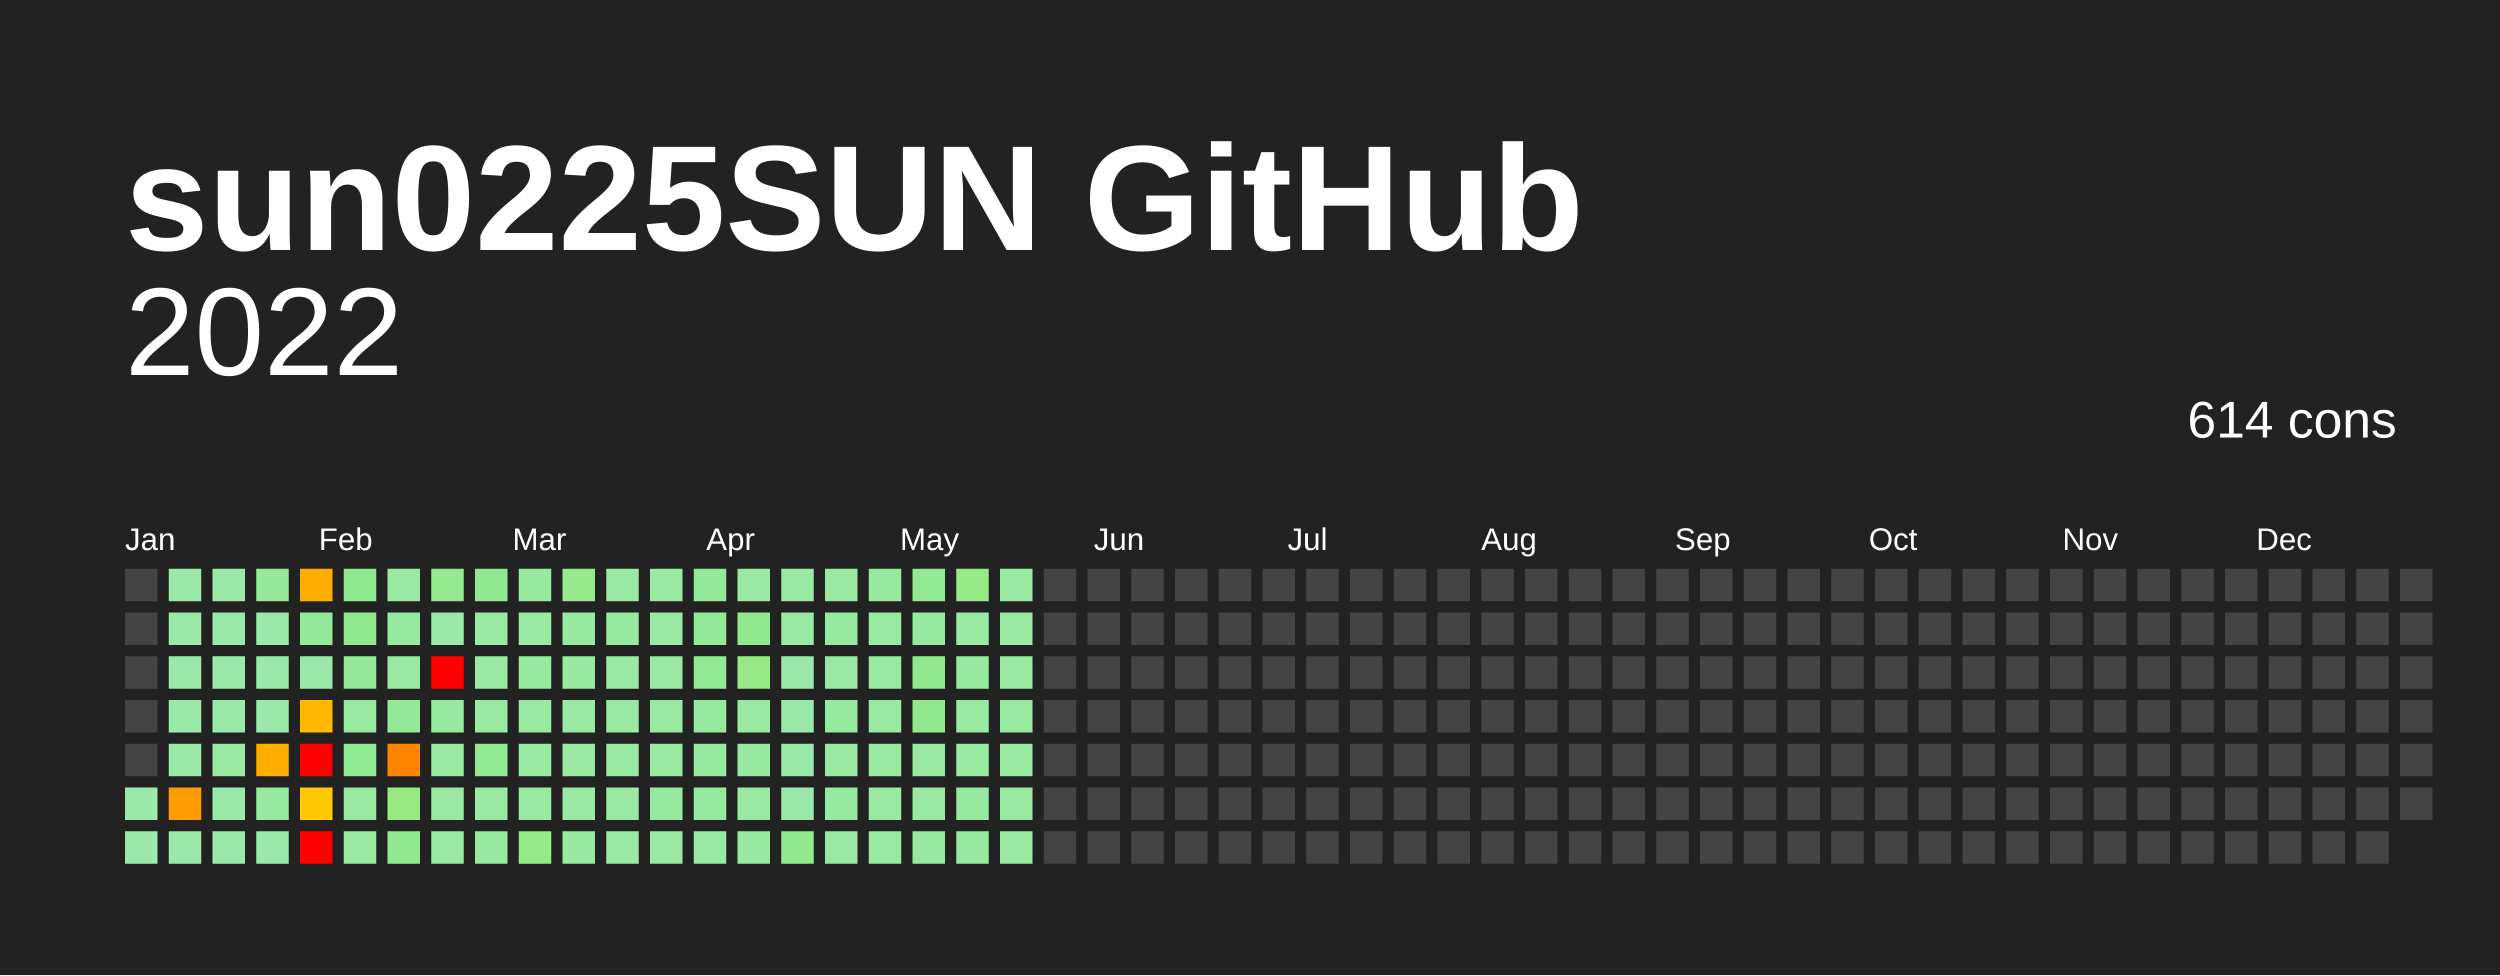
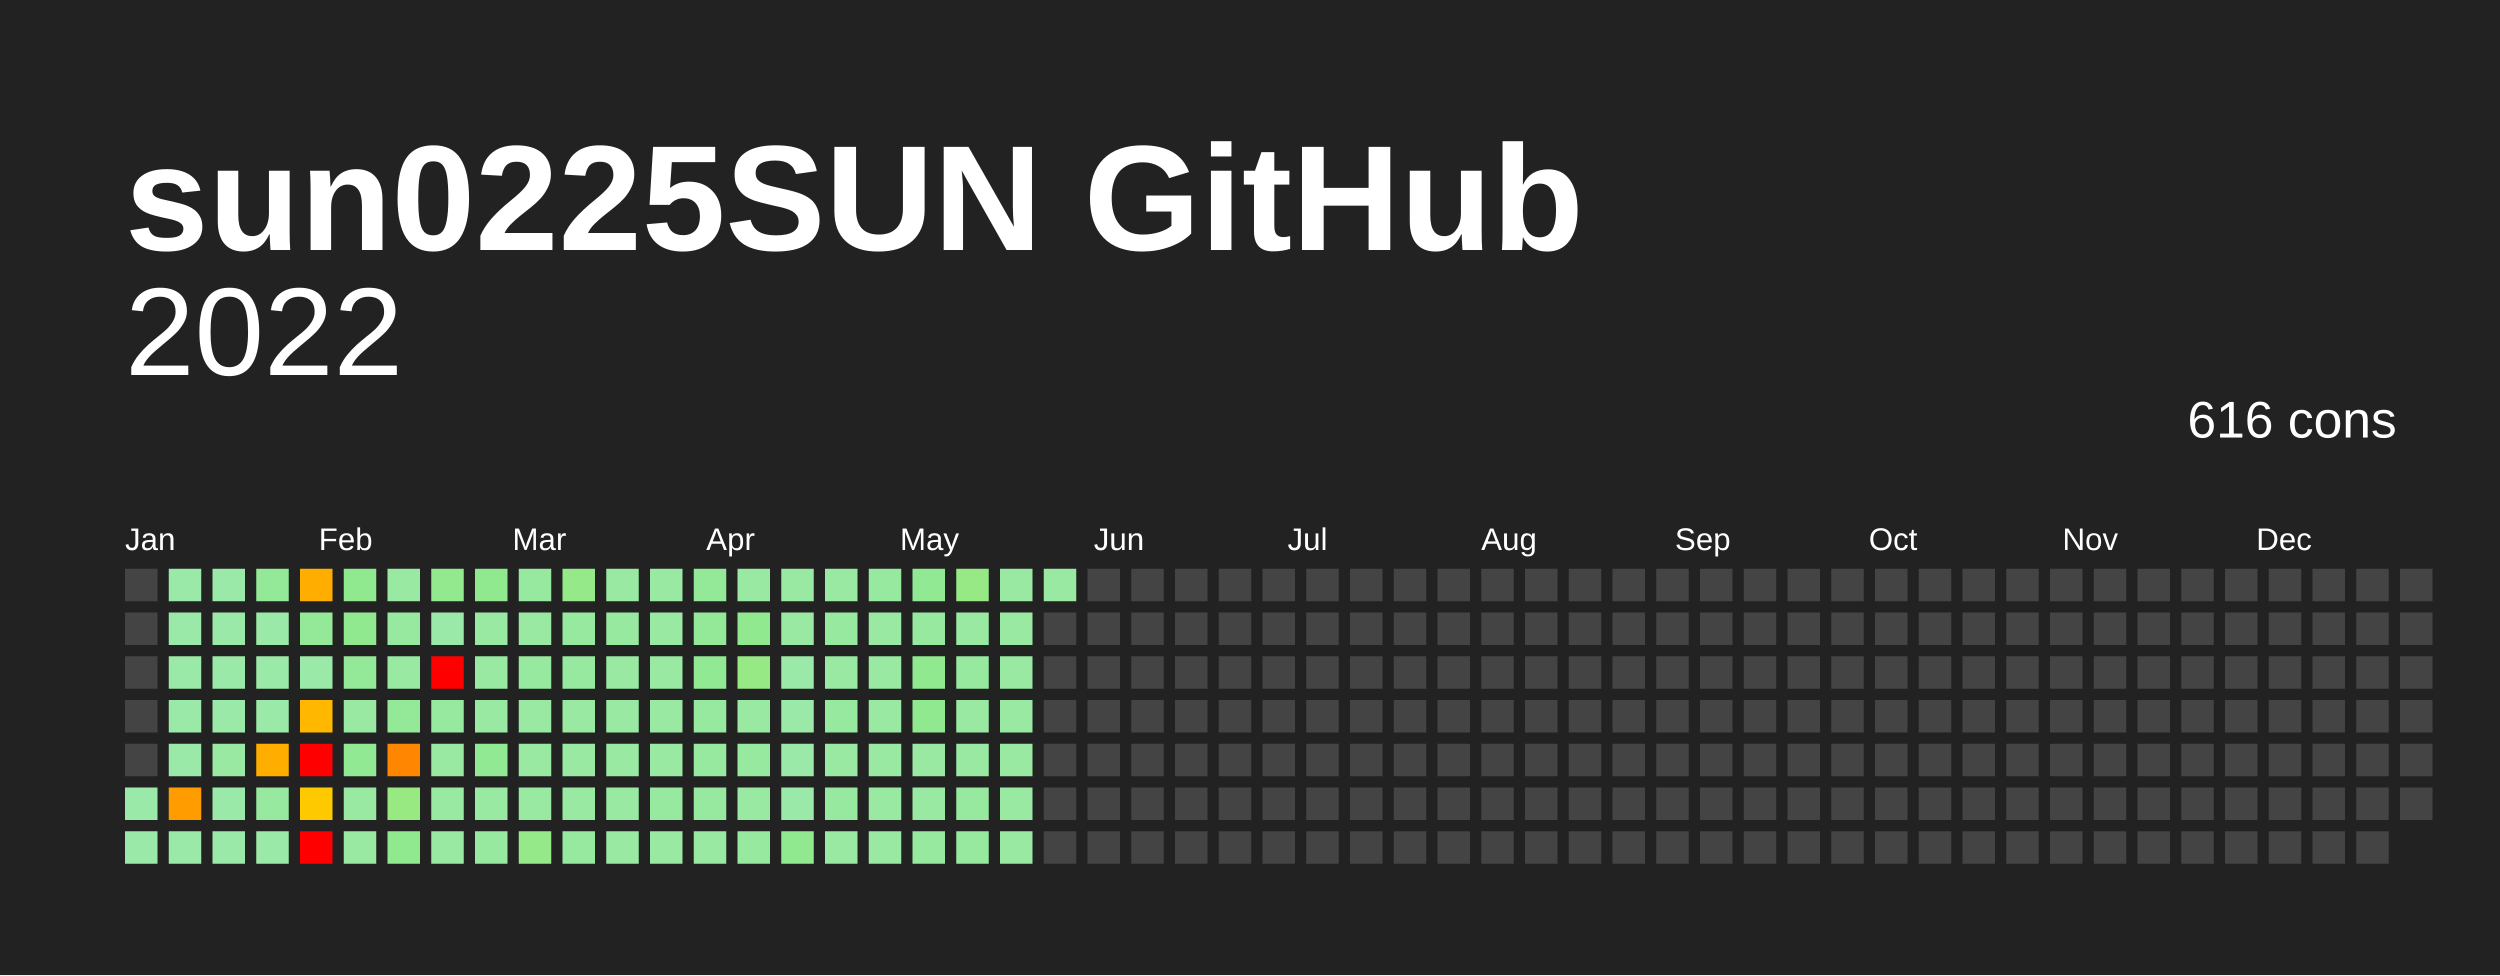
<svg xmlns="http://www.w3.org/2000/svg" baseProfile="full" height="78mm" version="1.1" viewBox="0,0,200,78" width="200mm">
  <defs />
  <rect fill="#222222" height="78" width="200" x="0" y="0" />
  <text fill="#FFFFFF" style="font-size:12px; font-family:Arial; font-weight:bold;" x="10" y="20">sun0225SUN GitHub</text>
  <text alignment-baseline="hanging" fill="#FFFFFF" style="font-size:10.0px; font-family:Arial;" x="10" y="30">2022</text>
-   <text alignment-baseline="hanging" fill="#FFFFFF" style="font-size:4.125px; font-family:Arial;" x="175" y="35">614 cons</text>
+   <text alignment-baseline="hanging" fill="#FFFFFF" style="font-size:4.125px; font-family:Arial;" x="175" y="35">616 cons</text>
  <text fill="#FFFFFF" style="font-size:2.5px; font-family:Arial" x="10.0" y="44">Jan</text>
  <text fill="#FFFFFF" style="font-size:2.5px; font-family:Arial" x="25.5" y="44">Feb</text>
  <text fill="#FFFFFF" style="font-size:2.5px; font-family:Arial" x="41.0" y="44">Mar</text>
  <text fill="#FFFFFF" style="font-size:2.5px; font-family:Arial" x="56.5" y="44">Apr</text>
  <text fill="#FFFFFF" style="font-size:2.5px; font-family:Arial" x="72.0" y="44">May</text>
  <text fill="#FFFFFF" style="font-size:2.5px; font-family:Arial" x="87.5" y="44">Jun</text>
  <text fill="#FFFFFF" style="font-size:2.5px; font-family:Arial" x="103.0" y="44">Jul</text>
  <text fill="#FFFFFF" style="font-size:2.5px; font-family:Arial" x="118.5" y="44">Aug</text>
  <text fill="#FFFFFF" style="font-size:2.5px; font-family:Arial" x="134.0" y="44">Sep</text>
  <text fill="#FFFFFF" style="font-size:2.5px; font-family:Arial" x="149.5" y="44">Oct</text>
  <text fill="#FFFFFF" style="font-size:2.5px; font-family:Arial" x="165.0" y="44">Nov</text>
  <text fill="#FFFFFF" style="font-size:2.5px; font-family:Arial" x="180.5" y="44">Dec</text>
  <rect fill="#444444" height="2.6" width="2.6" x="10.0" y="45.5" />
  <rect fill="#444444" height="2.6" width="2.6" x="10.0" y="49.0" />
  <rect fill="#444444" height="2.6" width="2.6" x="10.0" y="52.5" />
  <rect fill="#444444" height="2.6" width="2.6" x="10.0" y="56.0" />
  <rect fill="#444444" height="2.6" width="2.6" x="10.0" y="59.5" />
  <rect fill="#9be9a8" height="2.6" width="2.6" x="10.0" y="63.0" />
  <rect fill="#9be9a8" height="2.6" width="2.6" x="10.0" y="66.5" />
  <rect fill="#9be9a8" height="2.6" width="2.6" x="13.5" y="45.5" />
  <rect fill="#9be9a8" height="2.6" width="2.6" x="13.5" y="49.0" />
  <rect fill="#9be9a8" height="2.6" width="2.6" x="13.5" y="52.5" />
  <rect fill="#9be9a8" height="2.6" width="2.6" x="13.5" y="56.0" />
  <rect fill="#9be9a8" height="2.6" width="2.6" x="13.5" y="59.5" />
  <rect fill="#ff9d00" height="2.6" width="2.6" x="13.5" y="63.0" />
  <rect fill="#9be9a8" height="2.6" width="2.6" x="13.5" y="66.5" />
  <rect fill="#9be9a8" height="2.6" width="2.6" x="17.0" y="45.5" />
  <rect fill="#9be9a8" height="2.6" width="2.6" x="17.0" y="49.0" />
  <rect fill="#9be9a8" height="2.6" width="2.6" x="17.0" y="52.5" />
  <rect fill="#9be9a8" height="2.6" width="2.6" x="17.0" y="56.0" />
  <rect fill="#99e9a3" height="2.6" width="2.6" x="17.0" y="59.5" />
  <rect fill="#9be9a8" height="2.6" width="2.6" x="17.0" y="63.0" />
  <rect fill="#9be9a8" height="2.6" width="2.6" x="17.0" y="66.5" />
  <rect fill="#94e999" height="2.6" width="2.6" x="20.5" y="45.5" />
  <rect fill="#9be9a8" height="2.6" width="2.6" x="20.5" y="49.0" />
  <rect fill="#9be9a8" height="2.6" width="2.6" x="20.5" y="52.5" />
  <rect fill="#9be9a8" height="2.6" width="2.6" x="20.5" y="56.0" />
  <rect fill="#ffae00" height="2.6" width="2.6" x="20.5" y="59.5" />
  <rect fill="#96e99e" height="2.6" width="2.6" x="20.5" y="63.0" />
  <rect fill="#9be9a8" height="2.6" width="2.6" x="20.5" y="66.5" />
  <rect fill="#ffae00" height="2.6" width="2.6" x="24.0" y="45.5" />
  <rect fill="#94e999" height="2.6" width="2.6" x="24.0" y="49.0" />
  <rect fill="#9be9a8" height="2.6" width="2.6" x="24.0" y="52.5" />
  <rect fill="#ffb700" height="2.6" width="2.6" x="24.0" y="56.0" />
  <rect fill="red" height="2.6" width="2.6" x="24.0" y="59.5" />
  <rect fill="#ffc900" height="2.6" width="2.6" x="24.0" y="63.0" />
  <rect fill="red" height="2.6" width="2.6" x="24.0" y="66.5" />
  <rect fill="#91e98f" height="2.6" width="2.6" x="27.5" y="45.5" />
  <rect fill="#91e98f" height="2.6" width="2.6" x="27.5" y="49.0" />
  <rect fill="#94e999" height="2.6" width="2.6" x="27.5" y="52.5" />
  <rect fill="#99e9a3" height="2.6" width="2.6" x="27.5" y="56.0" />
  <rect fill="#92e993" height="2.6" width="2.6" x="27.5" y="59.5" />
  <rect fill="#99e9a3" height="2.6" width="2.6" x="27.5" y="63.0" />
  <rect fill="#99e9a3" height="2.6" width="2.6" x="27.5" y="66.5" />
  <rect fill="#99e9a3" height="2.6" width="2.6" x="31.0" y="45.5" />
  <rect fill="#96e99e" height="2.6" width="2.6" x="31.0" y="49.0" />
  <rect fill="#99e9a3" height="2.6" width="2.6" x="31.0" y="52.5" />
  <rect fill="#94e999" height="2.6" width="2.6" x="31.0" y="56.0" />
  <rect fill="#ff8600" height="2.6" width="2.6" x="31.0" y="59.5" />
  <rect fill="#99e983" height="2.6" width="2.6" x="31.0" y="63.0" />
  <rect fill="#91e98f" height="2.6" width="2.6" x="31.0" y="66.5" />
  <rect fill="#93e98d" height="2.6" width="2.6" x="34.5" y="45.5" />
  <rect fill="#9be9a8" height="2.6" width="2.6" x="34.5" y="49.0" />
  <rect fill="red" height="2.6" width="2.6" x="34.5" y="52.5" />
  <rect fill="#96e99e" height="2.6" width="2.6" x="34.5" y="56.0" />
  <rect fill="#99e9a3" height="2.6" width="2.6" x="34.5" y="59.5" />
  <rect fill="#99e9a3" height="2.6" width="2.6" x="34.5" y="63.0" />
  <rect fill="#99e9a3" height="2.6" width="2.6" x="34.5" y="66.5" />
  <rect fill="#91e98f" height="2.6" width="2.6" x="38.0" y="45.5" />
  <rect fill="#99e9a3" height="2.6" width="2.6" x="38.0" y="49.0" />
  <rect fill="#99e9a3" height="2.6" width="2.6" x="38.0" y="52.5" />
  <rect fill="#99e9a3" height="2.6" width="2.6" x="38.0" y="56.0" />
  <rect fill="#92e993" height="2.6" width="2.6" x="38.0" y="59.5" />
  <rect fill="#99e9a3" height="2.6" width="2.6" x="38.0" y="63.0" />
  <rect fill="#96e99e" height="2.6" width="2.6" x="38.0" y="66.5" />
  <rect fill="#96e99e" height="2.6" width="2.6" x="41.5" y="45.5" />
  <rect fill="#99e9a3" height="2.6" width="2.6" x="41.5" y="49.0" />
  <rect fill="#96e99e" height="2.6" width="2.6" x="41.5" y="52.5" />
  <rect fill="#99e9a3" height="2.6" width="2.6" x="41.5" y="56.0" />
  <rect fill="#99e9a3" height="2.6" width="2.6" x="41.5" y="59.5" />
  <rect fill="#99e9a3" height="2.6" width="2.6" x="41.5" y="63.0" />
  <rect fill="#95e988" height="2.6" width="2.6" x="41.5" y="66.5" />
  <rect fill="#95e988" height="2.6" width="2.6" x="45.0" y="45.5" />
  <rect fill="#96e99e" height="2.6" width="2.6" x="45.0" y="49.0" />
  <rect fill="#96e99e" height="2.6" width="2.6" x="45.0" y="52.5" />
  <rect fill="#99e9a3" height="2.6" width="2.6" x="45.0" y="56.0" />
  <rect fill="#99e9a3" height="2.6" width="2.6" x="45.0" y="59.5" />
  <rect fill="#99e9a3" height="2.6" width="2.6" x="45.0" y="63.0" />
  <rect fill="#96e99e" height="2.6" width="2.6" x="45.0" y="66.5" />
  <rect fill="#99e9a3" height="2.6" width="2.6" x="48.5" y="45.5" />
  <rect fill="#96e99e" height="2.6" width="2.6" x="48.5" y="49.0" />
  <rect fill="#99e9a3" height="2.6" width="2.6" x="48.5" y="52.5" />
  <rect fill="#99e9a3" height="2.6" width="2.6" x="48.5" y="56.0" />
  <rect fill="#99e9a3" height="2.6" width="2.6" x="48.5" y="59.5" />
  <rect fill="#99e9a3" height="2.6" width="2.6" x="48.5" y="63.0" />
  <rect fill="#99e9a3" height="2.6" width="2.6" x="48.5" y="66.5" />
  <rect fill="#99e9a3" height="2.6" width="2.6" x="52.0" y="45.5" />
  <rect fill="#99e9a3" height="2.6" width="2.6" x="52.0" y="49.0" />
  <rect fill="#99e9a3" height="2.6" width="2.6" x="52.0" y="52.5" />
  <rect fill="#99e9a3" height="2.6" width="2.6" x="52.0" y="56.0" />
  <rect fill="#99e9a3" height="2.6" width="2.6" x="52.0" y="59.5" />
  <rect fill="#96e99e" height="2.6" width="2.6" x="52.0" y="63.0" />
  <rect fill="#99e9a3" height="2.6" width="2.6" x="52.0" y="66.5" />
  <rect fill="#94e999" height="2.6" width="2.6" x="55.5" y="45.5" />
  <rect fill="#94e999" height="2.6" width="2.6" x="55.5" y="49.0" />
  <rect fill="#92e993" height="2.6" width="2.6" x="55.5" y="52.5" />
  <rect fill="#96e99e" height="2.6" width="2.6" x="55.5" y="56.0" />
  <rect fill="#96e99e" height="2.6" width="2.6" x="55.5" y="59.5" />
  <rect fill="#96e99e" height="2.6" width="2.6" x="55.5" y="63.0" />
  <rect fill="#99e9a3" height="2.6" width="2.6" x="55.5" y="66.5" />
  <rect fill="#99e9a3" height="2.6" width="2.6" x="59.0" y="45.5" />
  <rect fill="#91e98f" height="2.6" width="2.6" x="59.0" y="49.0" />
  <rect fill="#97e986" height="2.6" width="2.6" x="59.0" y="52.5" />
  <rect fill="#99e9a3" height="2.6" width="2.6" x="59.0" y="56.0" />
  <rect fill="#96e99e" height="2.6" width="2.6" x="59.0" y="59.5" />
  <rect fill="#99e9a3" height="2.6" width="2.6" x="59.0" y="63.0" />
  <rect fill="#96e99e" height="2.6" width="2.6" x="59.0" y="66.5" />
  <rect fill="#99e9a3" height="2.6" width="2.6" x="62.5" y="45.5" />
  <rect fill="#99e9a3" height="2.6" width="2.6" x="62.5" y="49.0" />
  <rect fill="#9be9a8" height="2.6" width="2.6" x="62.5" y="52.5" />
  <rect fill="#9be9a8" height="2.6" width="2.6" x="62.5" y="56.0" />
  <rect fill="#9be9a8" height="2.6" width="2.6" x="62.5" y="59.5" />
  <rect fill="#9be9a8" height="2.6" width="2.6" x="62.5" y="63.0" />
  <rect fill="#91e98f" height="2.6" width="2.6" x="62.5" y="66.5" />
  <rect fill="#99e9a3" height="2.6" width="2.6" x="66.0" y="45.5" />
  <rect fill="#96e99e" height="2.6" width="2.6" x="66.0" y="49.0" />
  <rect fill="#99e9a3" height="2.6" width="2.6" x="66.0" y="52.5" />
  <rect fill="#96e99e" height="2.6" width="2.6" x="66.0" y="56.0" />
  <rect fill="#99e9a3" height="2.6" width="2.6" x="66.0" y="59.5" />
  <rect fill="#96e99e" height="2.6" width="2.6" x="66.0" y="63.0" />
  <rect fill="#99e9a3" height="2.6" width="2.6" x="66.0" y="66.5" />
  <rect fill="#96e99e" height="2.6" width="2.6" x="69.5" y="45.5" />
  <rect fill="#99e9a3" height="2.6" width="2.6" x="69.5" y="49.0" />
  <rect fill="#99e9a3" height="2.6" width="2.6" x="69.5" y="52.5" />
  <rect fill="#99e9a3" height="2.6" width="2.6" x="69.5" y="56.0" />
  <rect fill="#99e9a3" height="2.6" width="2.6" x="69.5" y="59.5" />
  <rect fill="#99e9a3" height="2.6" width="2.6" x="69.5" y="63.0" />
  <rect fill="#99e9a3" height="2.6" width="2.6" x="69.5" y="66.5" />
  <rect fill="#92e993" height="2.6" width="2.6" x="73.0" y="45.5" />
  <rect fill="#96e99e" height="2.6" width="2.6" x="73.0" y="49.0" />
  <rect fill="#91e98f" height="2.6" width="2.6" x="73.0" y="52.5" />
  <rect fill="#91e98f" height="2.6" width="2.6" x="73.0" y="56.0" />
  <rect fill="#99e9a3" height="2.6" width="2.6" x="73.0" y="59.5" />
  <rect fill="#99e9a3" height="2.6" width="2.6" x="73.0" y="63.0" />
  <rect fill="#96e99e" height="2.6" width="2.6" x="73.0" y="66.5" />
  <rect fill="#97e986" height="2.6" width="2.6" x="76.5" y="45.5" />
  <rect fill="#99e9a3" height="2.6" width="2.6" x="76.5" y="49.0" />
  <rect fill="#96e99e" height="2.6" width="2.6" x="76.5" y="52.5" />
  <rect fill="#99e9a3" height="2.6" width="2.6" x="76.5" y="56.0" />
  <rect fill="#99e9a3" height="2.6" width="2.6" x="76.5" y="59.5" />
  <rect fill="#96e99e" height="2.6" width="2.6" x="76.5" y="63.0" />
  <rect fill="#96e99e" height="2.6" width="2.6" x="76.5" y="66.5" />
  <rect fill="#99e9a3" height="2.6" width="2.6" x="80.0" y="45.5" />
  <rect fill="#99e9a3" height="2.6" width="2.6" x="80.0" y="49.0" />
  <rect fill="#99e9a3" height="2.6" width="2.6" x="80.0" y="52.5" />
  <rect fill="#99e9a3" height="2.6" width="2.6" x="80.0" y="56.0" />
  <rect fill="#99e9a3" height="2.6" width="2.6" x="80.0" y="59.5" />
  <rect fill="#99e9a3" height="2.6" width="2.6" x="80.0" y="63.0" />
  <rect fill="#99e9a3" height="2.6" width="2.6" x="80.0" y="66.5" />
-   <rect fill="#444444" height="2.6" width="2.6" x="83.5" y="45.5" />
+   <rect fill="#99e9a3" height="2.6" width="2.6" x="83.5" y="45.5" />
  <rect fill="#444444" height="2.6" width="2.6" x="83.5" y="49.0" />
  <rect fill="#444444" height="2.6" width="2.6" x="83.5" y="52.5" />
  <rect fill="#444444" height="2.6" width="2.6" x="83.5" y="56.0" />
  <rect fill="#444444" height="2.6" width="2.6" x="83.5" y="59.5" />
  <rect fill="#444444" height="2.6" width="2.6" x="83.5" y="63.0" />
  <rect fill="#444444" height="2.6" width="2.6" x="83.5" y="66.5" />
  <rect fill="#444444" height="2.6" width="2.6" x="87.0" y="45.5" />
  <rect fill="#444444" height="2.6" width="2.6" x="87.0" y="49.0" />
  <rect fill="#444444" height="2.6" width="2.6" x="87.0" y="52.5" />
  <rect fill="#444444" height="2.6" width="2.6" x="87.0" y="56.0" />
  <rect fill="#444444" height="2.6" width="2.6" x="87.0" y="59.5" />
  <rect fill="#444444" height="2.6" width="2.6" x="87.0" y="63.0" />
  <rect fill="#444444" height="2.6" width="2.6" x="87.0" y="66.5" />
  <rect fill="#444444" height="2.6" width="2.6" x="90.5" y="45.5" />
  <rect fill="#444444" height="2.6" width="2.6" x="90.5" y="49.0" />
  <rect fill="#444444" height="2.6" width="2.6" x="90.5" y="52.5" />
  <rect fill="#444444" height="2.6" width="2.6" x="90.5" y="56.0" />
  <rect fill="#444444" height="2.6" width="2.6" x="90.5" y="59.5" />
  <rect fill="#444444" height="2.6" width="2.6" x="90.5" y="63.0" />
  <rect fill="#444444" height="2.6" width="2.6" x="90.5" y="66.5" />
  <rect fill="#444444" height="2.6" width="2.6" x="94.0" y="45.5" />
  <rect fill="#444444" height="2.6" width="2.6" x="94.0" y="49.0" />
  <rect fill="#444444" height="2.6" width="2.6" x="94.0" y="52.5" />
  <rect fill="#444444" height="2.6" width="2.6" x="94.0" y="56.0" />
  <rect fill="#444444" height="2.6" width="2.6" x="94.0" y="59.5" />
  <rect fill="#444444" height="2.6" width="2.6" x="94.0" y="63.0" />
  <rect fill="#444444" height="2.6" width="2.6" x="94.0" y="66.5" />
  <rect fill="#444444" height="2.6" width="2.6" x="97.5" y="45.5" />
  <rect fill="#444444" height="2.6" width="2.6" x="97.5" y="49.0" />
  <rect fill="#444444" height="2.6" width="2.6" x="97.5" y="52.5" />
  <rect fill="#444444" height="2.6" width="2.6" x="97.5" y="56.0" />
  <rect fill="#444444" height="2.6" width="2.6" x="97.5" y="59.5" />
  <rect fill="#444444" height="2.6" width="2.6" x="97.5" y="63.0" />
  <rect fill="#444444" height="2.6" width="2.6" x="97.5" y="66.5" />
  <rect fill="#444444" height="2.6" width="2.6" x="101.0" y="45.5" />
  <rect fill="#444444" height="2.6" width="2.6" x="101.0" y="49.0" />
  <rect fill="#444444" height="2.6" width="2.6" x="101.0" y="52.5" />
  <rect fill="#444444" height="2.6" width="2.6" x="101.0" y="56.0" />
  <rect fill="#444444" height="2.6" width="2.6" x="101.0" y="59.5" />
  <rect fill="#444444" height="2.6" width="2.6" x="101.0" y="63.0" />
  <rect fill="#444444" height="2.6" width="2.6" x="101.0" y="66.5" />
  <rect fill="#444444" height="2.6" width="2.6" x="104.5" y="45.5" />
  <rect fill="#444444" height="2.6" width="2.6" x="104.5" y="49.0" />
  <rect fill="#444444" height="2.6" width="2.6" x="104.5" y="52.5" />
  <rect fill="#444444" height="2.6" width="2.6" x="104.5" y="56.0" />
  <rect fill="#444444" height="2.6" width="2.6" x="104.5" y="59.5" />
  <rect fill="#444444" height="2.6" width="2.6" x="104.5" y="63.0" />
  <rect fill="#444444" height="2.6" width="2.6" x="104.5" y="66.5" />
  <rect fill="#444444" height="2.6" width="2.6" x="108.0" y="45.5" />
  <rect fill="#444444" height="2.6" width="2.6" x="108.0" y="49.0" />
  <rect fill="#444444" height="2.6" width="2.6" x="108.0" y="52.5" />
  <rect fill="#444444" height="2.6" width="2.6" x="108.0" y="56.0" />
  <rect fill="#444444" height="2.6" width="2.6" x="108.0" y="59.5" />
  <rect fill="#444444" height="2.6" width="2.6" x="108.0" y="63.0" />
  <rect fill="#444444" height="2.6" width="2.6" x="108.0" y="66.5" />
  <rect fill="#444444" height="2.6" width="2.6" x="111.5" y="45.5" />
  <rect fill="#444444" height="2.6" width="2.6" x="111.5" y="49.0" />
  <rect fill="#444444" height="2.6" width="2.6" x="111.5" y="52.5" />
  <rect fill="#444444" height="2.6" width="2.6" x="111.5" y="56.0" />
  <rect fill="#444444" height="2.6" width="2.6" x="111.5" y="59.5" />
  <rect fill="#444444" height="2.6" width="2.6" x="111.5" y="63.0" />
  <rect fill="#444444" height="2.6" width="2.6" x="111.5" y="66.5" />
  <rect fill="#444444" height="2.6" width="2.6" x="115.0" y="45.5" />
  <rect fill="#444444" height="2.6" width="2.6" x="115.0" y="49.0" />
  <rect fill="#444444" height="2.6" width="2.6" x="115.0" y="52.5" />
  <rect fill="#444444" height="2.6" width="2.6" x="115.0" y="56.0" />
  <rect fill="#444444" height="2.6" width="2.6" x="115.0" y="59.5" />
  <rect fill="#444444" height="2.6" width="2.6" x="115.0" y="63.0" />
  <rect fill="#444444" height="2.6" width="2.6" x="115.0" y="66.5" />
  <rect fill="#444444" height="2.6" width="2.6" x="118.5" y="45.5" />
  <rect fill="#444444" height="2.6" width="2.6" x="118.5" y="49.0" />
  <rect fill="#444444" height="2.6" width="2.6" x="118.5" y="52.5" />
  <rect fill="#444444" height="2.6" width="2.6" x="118.5" y="56.0" />
  <rect fill="#444444" height="2.6" width="2.6" x="118.5" y="59.5" />
  <rect fill="#444444" height="2.6" width="2.6" x="118.5" y="63.0" />
  <rect fill="#444444" height="2.6" width="2.6" x="118.5" y="66.5" />
  <rect fill="#444444" height="2.6" width="2.6" x="122.0" y="45.5" />
  <rect fill="#444444" height="2.6" width="2.6" x="122.0" y="49.0" />
  <rect fill="#444444" height="2.6" width="2.6" x="122.0" y="52.5" />
  <rect fill="#444444" height="2.6" width="2.6" x="122.0" y="56.0" />
  <rect fill="#444444" height="2.6" width="2.6" x="122.0" y="59.5" />
  <rect fill="#444444" height="2.6" width="2.6" x="122.0" y="63.0" />
  <rect fill="#444444" height="2.6" width="2.6" x="122.0" y="66.5" />
  <rect fill="#444444" height="2.6" width="2.6" x="125.5" y="45.5" />
  <rect fill="#444444" height="2.6" width="2.6" x="125.5" y="49.0" />
  <rect fill="#444444" height="2.6" width="2.6" x="125.5" y="52.5" />
  <rect fill="#444444" height="2.6" width="2.6" x="125.5" y="56.0" />
  <rect fill="#444444" height="2.6" width="2.6" x="125.5" y="59.5" />
  <rect fill="#444444" height="2.6" width="2.6" x="125.5" y="63.0" />
  <rect fill="#444444" height="2.6" width="2.6" x="125.5" y="66.5" />
  <rect fill="#444444" height="2.6" width="2.6" x="129.0" y="45.5" />
  <rect fill="#444444" height="2.6" width="2.6" x="129.0" y="49.0" />
  <rect fill="#444444" height="2.6" width="2.6" x="129.0" y="52.5" />
  <rect fill="#444444" height="2.6" width="2.6" x="129.0" y="56.0" />
  <rect fill="#444444" height="2.6" width="2.6" x="129.0" y="59.5" />
  <rect fill="#444444" height="2.6" width="2.6" x="129.0" y="63.0" />
  <rect fill="#444444" height="2.6" width="2.6" x="129.0" y="66.5" />
  <rect fill="#444444" height="2.6" width="2.6" x="132.5" y="45.5" />
  <rect fill="#444444" height="2.6" width="2.6" x="132.5" y="49.0" />
  <rect fill="#444444" height="2.6" width="2.6" x="132.5" y="52.5" />
  <rect fill="#444444" height="2.6" width="2.6" x="132.5" y="56.0" />
  <rect fill="#444444" height="2.6" width="2.6" x="132.5" y="59.5" />
  <rect fill="#444444" height="2.6" width="2.6" x="132.5" y="63.0" />
  <rect fill="#444444" height="2.6" width="2.6" x="132.5" y="66.5" />
  <rect fill="#444444" height="2.6" width="2.6" x="136.0" y="45.5" />
  <rect fill="#444444" height="2.6" width="2.6" x="136.0" y="49.0" />
  <rect fill="#444444" height="2.6" width="2.6" x="136.0" y="52.5" />
  <rect fill="#444444" height="2.6" width="2.6" x="136.0" y="56.0" />
  <rect fill="#444444" height="2.6" width="2.6" x="136.0" y="59.5" />
  <rect fill="#444444" height="2.6" width="2.6" x="136.0" y="63.0" />
  <rect fill="#444444" height="2.6" width="2.6" x="136.0" y="66.5" />
  <rect fill="#444444" height="2.6" width="2.6" x="139.5" y="45.5" />
  <rect fill="#444444" height="2.6" width="2.6" x="139.5" y="49.0" />
  <rect fill="#444444" height="2.6" width="2.6" x="139.5" y="52.5" />
  <rect fill="#444444" height="2.6" width="2.6" x="139.5" y="56.0" />
  <rect fill="#444444" height="2.6" width="2.6" x="139.5" y="59.5" />
  <rect fill="#444444" height="2.6" width="2.6" x="139.5" y="63.0" />
  <rect fill="#444444" height="2.6" width="2.6" x="139.5" y="66.5" />
  <rect fill="#444444" height="2.6" width="2.6" x="143.0" y="45.5" />
  <rect fill="#444444" height="2.6" width="2.6" x="143.0" y="49.0" />
  <rect fill="#444444" height="2.6" width="2.6" x="143.0" y="52.5" />
  <rect fill="#444444" height="2.6" width="2.6" x="143.0" y="56.0" />
  <rect fill="#444444" height="2.6" width="2.6" x="143.0" y="59.5" />
  <rect fill="#444444" height="2.6" width="2.6" x="143.0" y="63.0" />
  <rect fill="#444444" height="2.6" width="2.6" x="143.0" y="66.5" />
  <rect fill="#444444" height="2.6" width="2.6" x="146.5" y="45.5" />
  <rect fill="#444444" height="2.6" width="2.6" x="146.5" y="49.0" />
  <rect fill="#444444" height="2.6" width="2.6" x="146.5" y="52.5" />
  <rect fill="#444444" height="2.6" width="2.6" x="146.5" y="56.0" />
  <rect fill="#444444" height="2.6" width="2.6" x="146.5" y="59.5" />
  <rect fill="#444444" height="2.6" width="2.6" x="146.5" y="63.0" />
  <rect fill="#444444" height="2.6" width="2.6" x="146.5" y="66.5" />
  <rect fill="#444444" height="2.6" width="2.6" x="150.0" y="45.5" />
  <rect fill="#444444" height="2.6" width="2.6" x="150.0" y="49.0" />
  <rect fill="#444444" height="2.6" width="2.6" x="150.0" y="52.5" />
  <rect fill="#444444" height="2.6" width="2.6" x="150.0" y="56.0" />
  <rect fill="#444444" height="2.6" width="2.6" x="150.0" y="59.5" />
  <rect fill="#444444" height="2.6" width="2.6" x="150.0" y="63.0" />
  <rect fill="#444444" height="2.6" width="2.6" x="150.0" y="66.5" />
  <rect fill="#444444" height="2.6" width="2.6" x="153.5" y="45.5" />
  <rect fill="#444444" height="2.6" width="2.6" x="153.5" y="49.0" />
  <rect fill="#444444" height="2.6" width="2.6" x="153.5" y="52.5" />
  <rect fill="#444444" height="2.6" width="2.6" x="153.5" y="56.0" />
  <rect fill="#444444" height="2.6" width="2.6" x="153.5" y="59.5" />
  <rect fill="#444444" height="2.6" width="2.6" x="153.5" y="63.0" />
  <rect fill="#444444" height="2.6" width="2.6" x="153.5" y="66.5" />
  <rect fill="#444444" height="2.6" width="2.6" x="157.0" y="45.5" />
  <rect fill="#444444" height="2.6" width="2.6" x="157.0" y="49.0" />
  <rect fill="#444444" height="2.6" width="2.6" x="157.0" y="52.5" />
  <rect fill="#444444" height="2.6" width="2.6" x="157.0" y="56.0" />
  <rect fill="#444444" height="2.6" width="2.6" x="157.0" y="59.5" />
  <rect fill="#444444" height="2.6" width="2.6" x="157.0" y="63.0" />
  <rect fill="#444444" height="2.6" width="2.6" x="157.0" y="66.5" />
  <rect fill="#444444" height="2.6" width="2.6" x="160.5" y="45.5" />
  <rect fill="#444444" height="2.6" width="2.6" x="160.5" y="49.0" />
  <rect fill="#444444" height="2.6" width="2.6" x="160.5" y="52.5" />
  <rect fill="#444444" height="2.6" width="2.6" x="160.5" y="56.0" />
  <rect fill="#444444" height="2.6" width="2.6" x="160.5" y="59.5" />
  <rect fill="#444444" height="2.6" width="2.6" x="160.5" y="63.0" />
  <rect fill="#444444" height="2.6" width="2.6" x="160.5" y="66.5" />
  <rect fill="#444444" height="2.6" width="2.6" x="164.0" y="45.5" />
  <rect fill="#444444" height="2.6" width="2.6" x="164.0" y="49.0" />
  <rect fill="#444444" height="2.6" width="2.6" x="164.0" y="52.5" />
  <rect fill="#444444" height="2.6" width="2.6" x="164.0" y="56.0" />
  <rect fill="#444444" height="2.6" width="2.6" x="164.0" y="59.5" />
  <rect fill="#444444" height="2.6" width="2.6" x="164.0" y="63.0" />
  <rect fill="#444444" height="2.6" width="2.6" x="164.0" y="66.5" />
  <rect fill="#444444" height="2.6" width="2.6" x="167.5" y="45.5" />
  <rect fill="#444444" height="2.6" width="2.6" x="167.5" y="49.0" />
  <rect fill="#444444" height="2.6" width="2.6" x="167.5" y="52.5" />
  <rect fill="#444444" height="2.6" width="2.6" x="167.5" y="56.0" />
  <rect fill="#444444" height="2.6" width="2.6" x="167.5" y="59.5" />
  <rect fill="#444444" height="2.6" width="2.6" x="167.5" y="63.0" />
  <rect fill="#444444" height="2.6" width="2.6" x="167.5" y="66.5" />
  <rect fill="#444444" height="2.6" width="2.6" x="171.0" y="45.5" />
  <rect fill="#444444" height="2.6" width="2.6" x="171.0" y="49.0" />
  <rect fill="#444444" height="2.6" width="2.6" x="171.0" y="52.5" />
  <rect fill="#444444" height="2.6" width="2.6" x="171.0" y="56.0" />
  <rect fill="#444444" height="2.6" width="2.6" x="171.0" y="59.5" />
  <rect fill="#444444" height="2.6" width="2.6" x="171.0" y="63.0" />
  <rect fill="#444444" height="2.6" width="2.6" x="171.0" y="66.5" />
  <rect fill="#444444" height="2.6" width="2.6" x="174.5" y="45.5" />
  <rect fill="#444444" height="2.6" width="2.6" x="174.5" y="49.0" />
  <rect fill="#444444" height="2.6" width="2.6" x="174.5" y="52.5" />
  <rect fill="#444444" height="2.6" width="2.6" x="174.5" y="56.0" />
  <rect fill="#444444" height="2.6" width="2.6" x="174.5" y="59.5" />
  <rect fill="#444444" height="2.6" width="2.6" x="174.5" y="63.0" />
  <rect fill="#444444" height="2.6" width="2.6" x="174.5" y="66.5" />
  <rect fill="#444444" height="2.6" width="2.6" x="178.0" y="45.5" />
  <rect fill="#444444" height="2.6" width="2.6" x="178.0" y="49.0" />
  <rect fill="#444444" height="2.6" width="2.6" x="178.0" y="52.5" />
  <rect fill="#444444" height="2.6" width="2.6" x="178.0" y="56.0" />
  <rect fill="#444444" height="2.6" width="2.6" x="178.0" y="59.5" />
  <rect fill="#444444" height="2.6" width="2.6" x="178.0" y="63.0" />
  <rect fill="#444444" height="2.6" width="2.6" x="178.0" y="66.5" />
  <rect fill="#444444" height="2.6" width="2.6" x="181.5" y="45.5" />
  <rect fill="#444444" height="2.6" width="2.6" x="181.5" y="49.0" />
  <rect fill="#444444" height="2.6" width="2.6" x="181.5" y="52.5" />
  <rect fill="#444444" height="2.6" width="2.6" x="181.5" y="56.0" />
  <rect fill="#444444" height="2.6" width="2.6" x="181.5" y="59.5" />
  <rect fill="#444444" height="2.6" width="2.6" x="181.5" y="63.0" />
  <rect fill="#444444" height="2.6" width="2.6" x="181.5" y="66.5" />
  <rect fill="#444444" height="2.6" width="2.6" x="185.0" y="45.5" />
  <rect fill="#444444" height="2.6" width="2.6" x="185.0" y="49.0" />
  <rect fill="#444444" height="2.6" width="2.6" x="185.0" y="52.5" />
  <rect fill="#444444" height="2.6" width="2.6" x="185.0" y="56.0" />
  <rect fill="#444444" height="2.6" width="2.6" x="185.0" y="59.5" />
  <rect fill="#444444" height="2.6" width="2.6" x="185.0" y="63.0" />
  <rect fill="#444444" height="2.6" width="2.6" x="185.0" y="66.5" />
  <rect fill="#444444" height="2.6" width="2.6" x="188.5" y="45.5" />
  <rect fill="#444444" height="2.6" width="2.6" x="188.5" y="49.0" />
  <rect fill="#444444" height="2.6" width="2.6" x="188.5" y="52.5" />
  <rect fill="#444444" height="2.6" width="2.6" x="188.5" y="56.0" />
  <rect fill="#444444" height="2.6" width="2.6" x="188.5" y="59.5" />
  <rect fill="#444444" height="2.6" width="2.6" x="188.5" y="63.0" />
  <rect fill="#444444" height="2.6" width="2.6" x="188.5" y="66.5" />
  <rect fill="#444444" height="2.6" width="2.6" x="192.0" y="45.5" />
  <rect fill="#444444" height="2.6" width="2.6" x="192.0" y="49.0" />
  <rect fill="#444444" height="2.6" width="2.6" x="192.0" y="52.5" />
  <rect fill="#444444" height="2.6" width="2.6" x="192.0" y="56.0" />
  <rect fill="#444444" height="2.6" width="2.6" x="192.0" y="59.5" />
  <rect fill="#444444" height="2.6" width="2.6" x="192.0" y="63.0" />
</svg>
